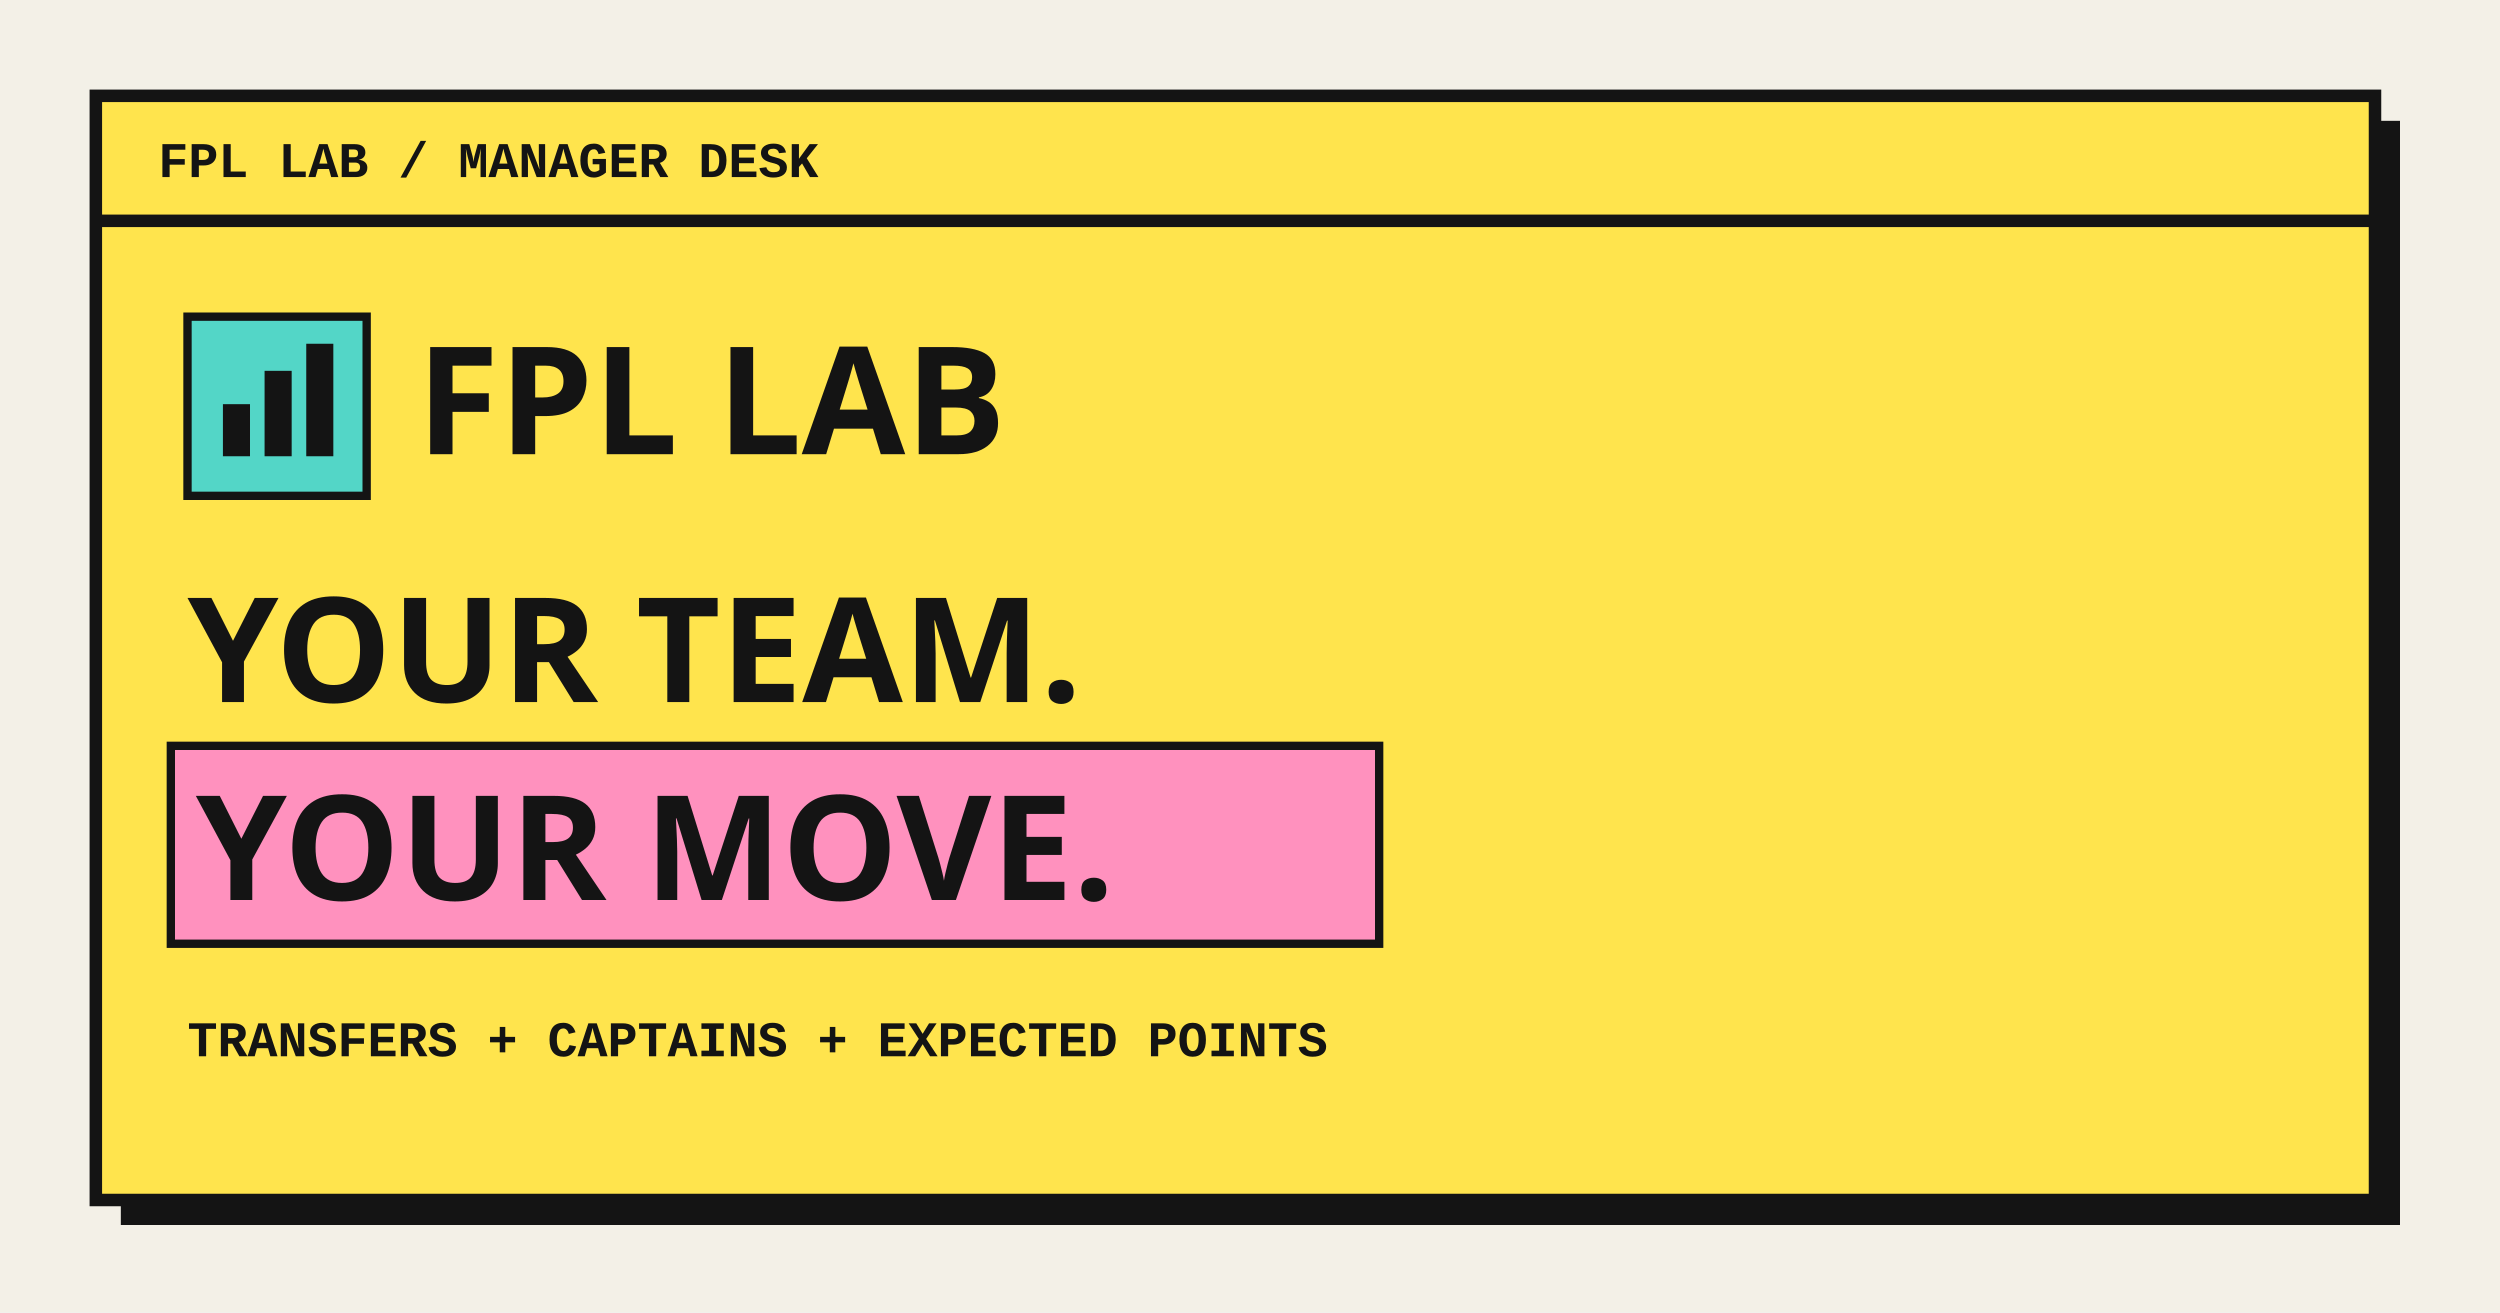
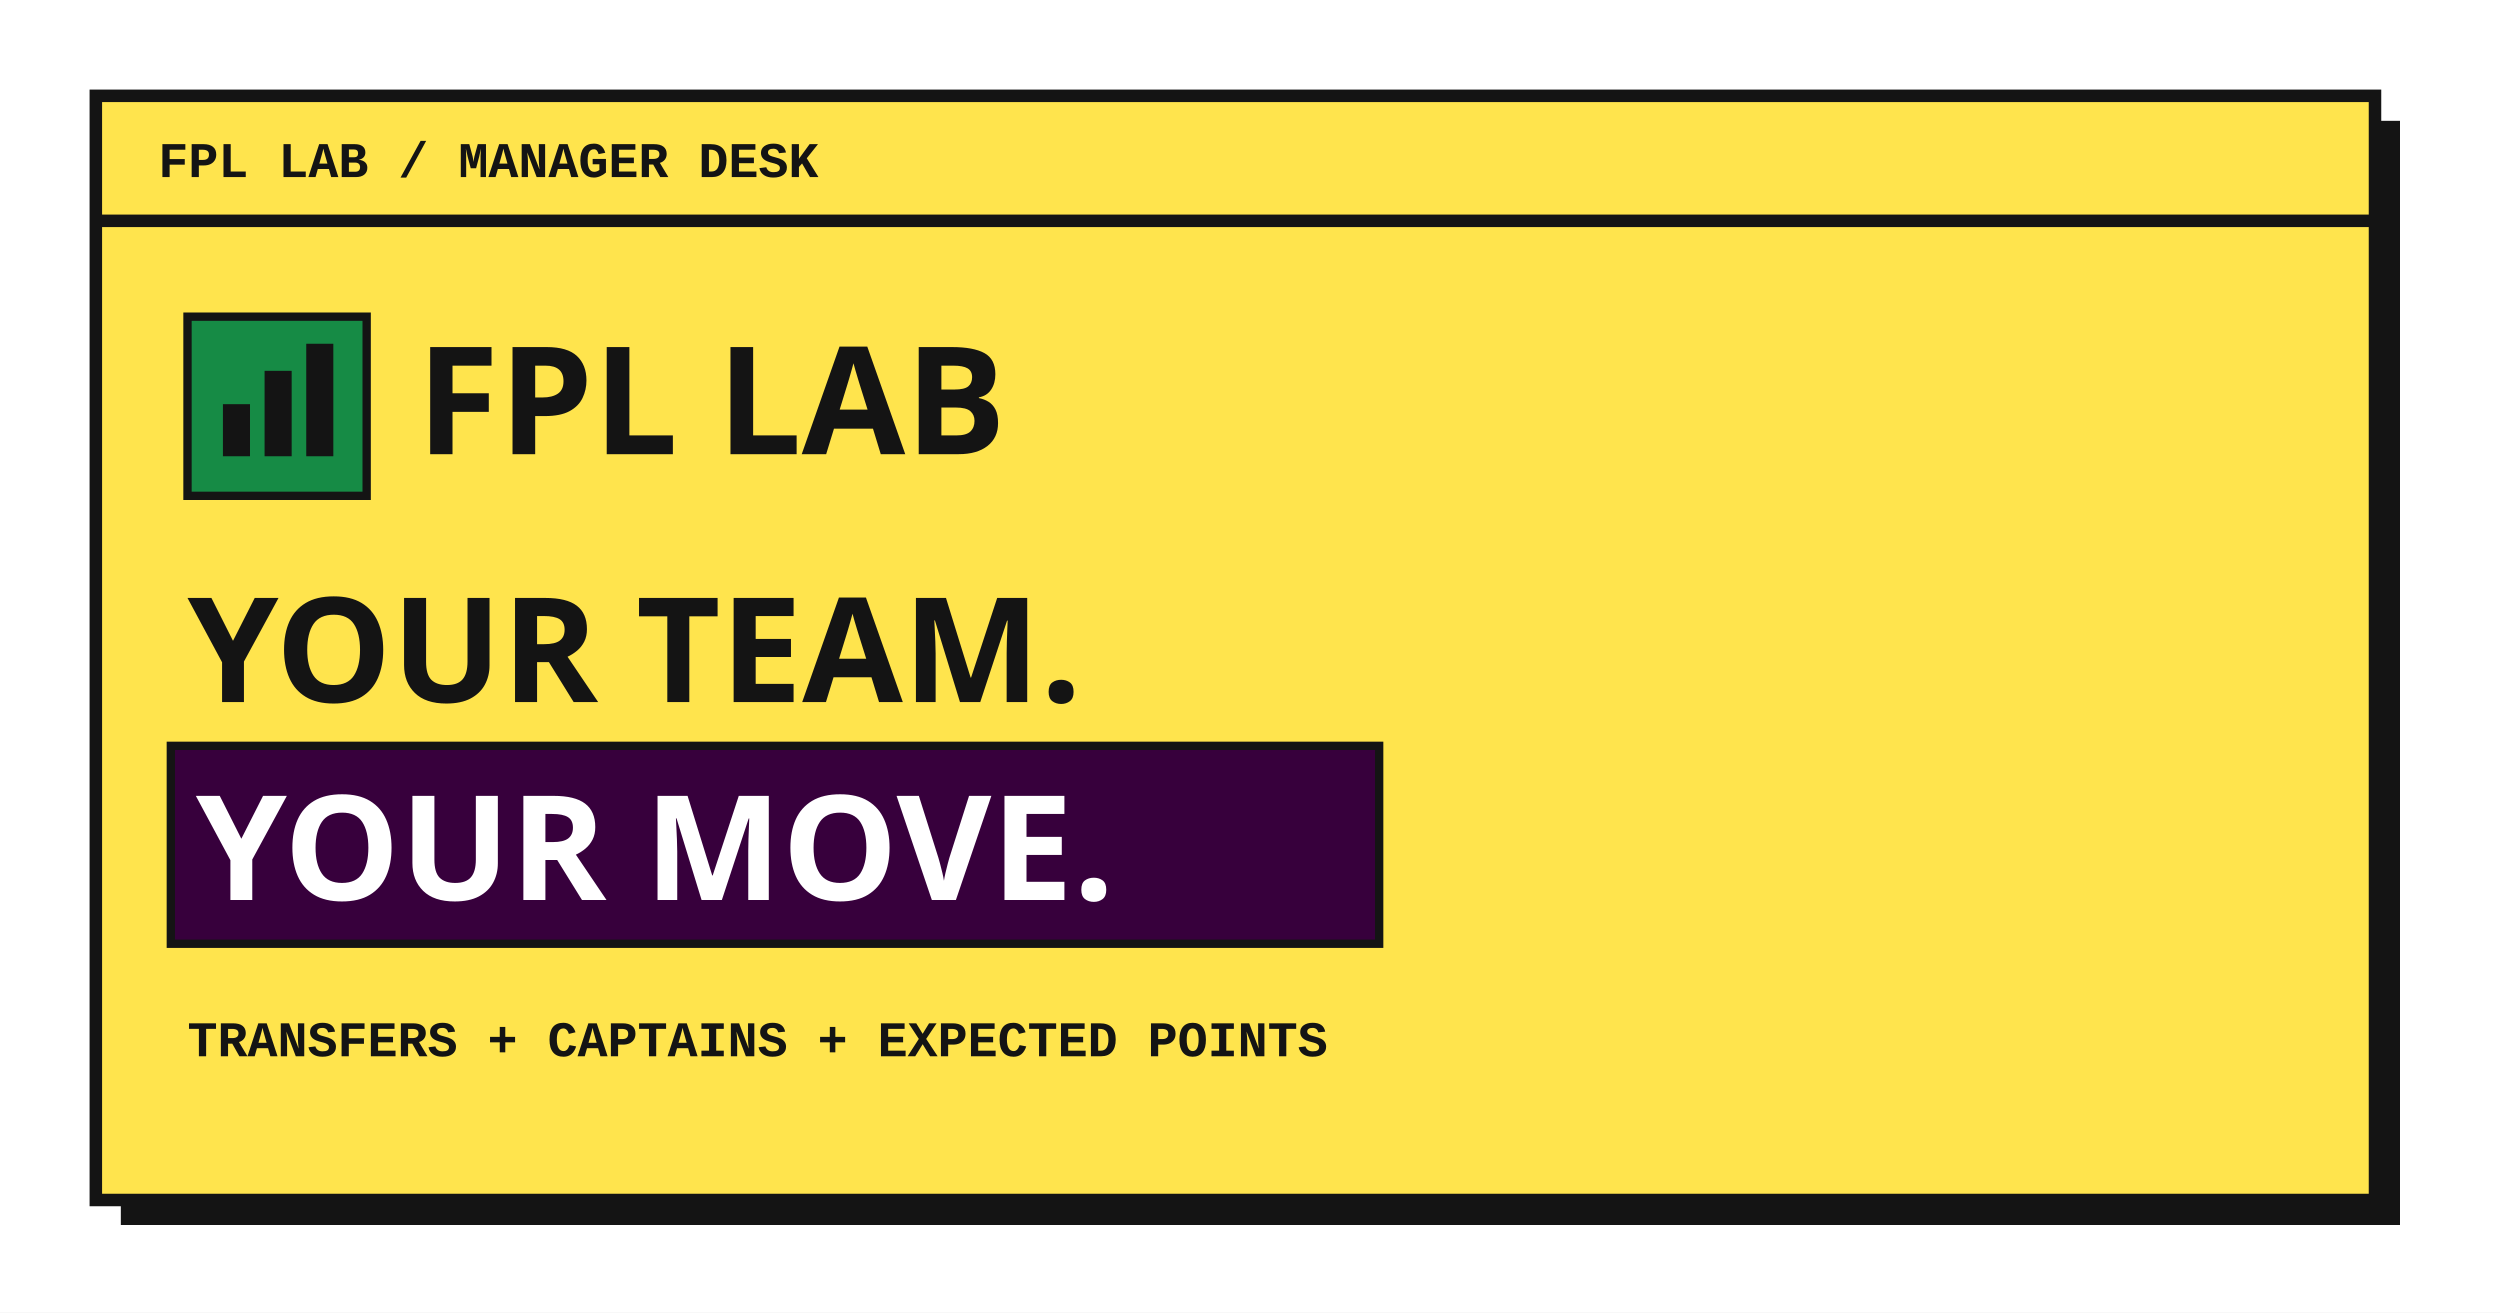
<svg xmlns="http://www.w3.org/2000/svg" width="1200" height="630" viewBox="0 0 1200 630">
-   <rect width="1200" height="630" fill="#f3f0e7" />
+   <rect width="1200" height="630" fill="#FFFFFF" />
  <rect x="58" y="58" width="1094" height="530" fill="#141414" />
  <rect x="46" y="46" width="1094" height="530" fill="#ffe44d" stroke="#141414" stroke-width="6" />
  <path d="M46 106h1094" stroke="#141414" stroke-width="6" />
  <text x="76" y="85" fill="#141414" font-family="Courier New, monospace" font-size="24" font-weight="700">FPL LAB / MANAGER DESK</text>
  <g transform="translate(90 152)" fill="#141414">
-     <rect width="86" height="86" fill="#53d6c7" stroke="#141414" stroke-width="4" />
+     <rect width="86" height="86" fill="#168B45" stroke="#141414" stroke-width="4" />
    <path d="M17 67V42h13v25zm20 0V26h13v41zm20 0V13h13v54z" />
    <text x="110" y="66" font-family="Arial Black, sans-serif" font-size="72" font-weight="900">FPL LAB</text>
    <text x="0" y="185" font-family="Arial Black, sans-serif" font-size="70" font-weight="900">YOUR TEAM.</text>
-     <rect x="-8" y="206" width="580" height="95" fill="#ff91be" stroke="#141414" stroke-width="4" />
-     <text x="4" y="280" font-family="Arial Black, sans-serif" font-size="70" font-weight="900">YOUR MOVE.</text>
+     <rect x="-8" y="206" width="580" height="95" fill="#37003C" stroke="#141414" stroke-width="4" />
+     <text x="4" y="280" fill="#FFFFFF" font-family="Arial Black, sans-serif" font-size="70" font-weight="900">YOUR MOVE.</text>
    <text x="0" y="355" font-family="Courier New, monospace" font-size="24" font-weight="700">TRANSFERS + CAPTAINS + EXPECTED POINTS</text>
  </g>
</svg>
